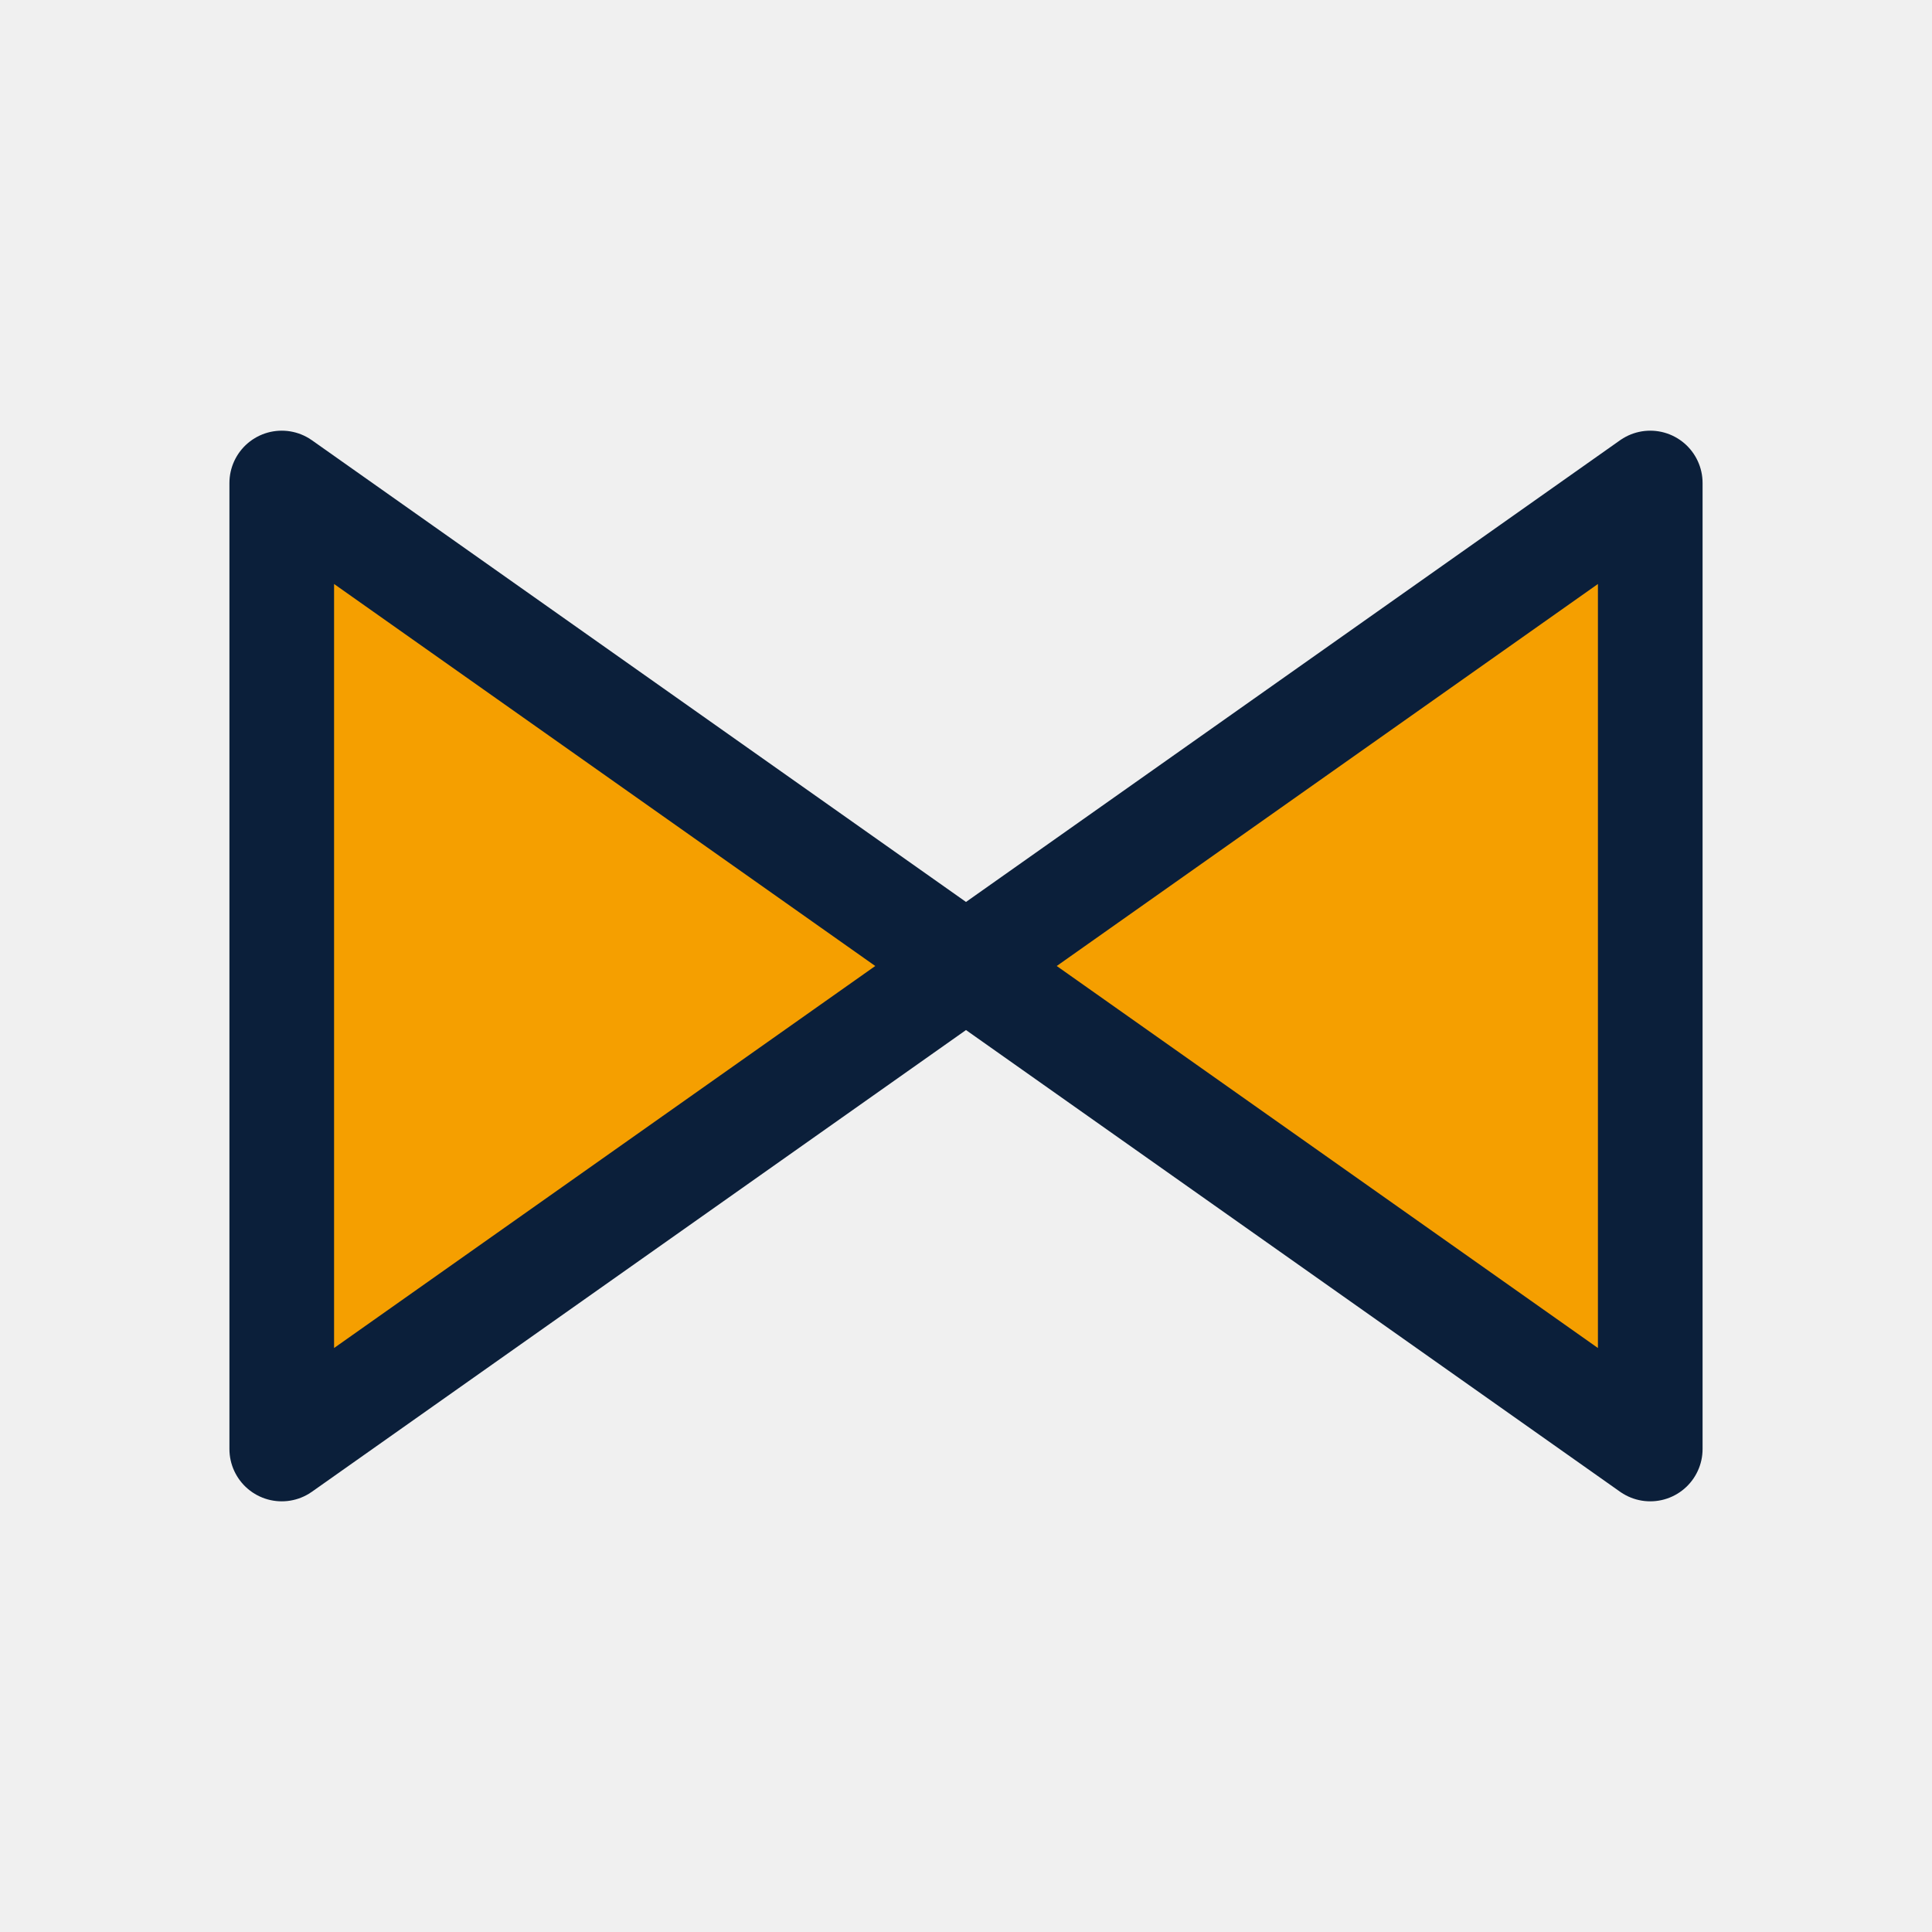
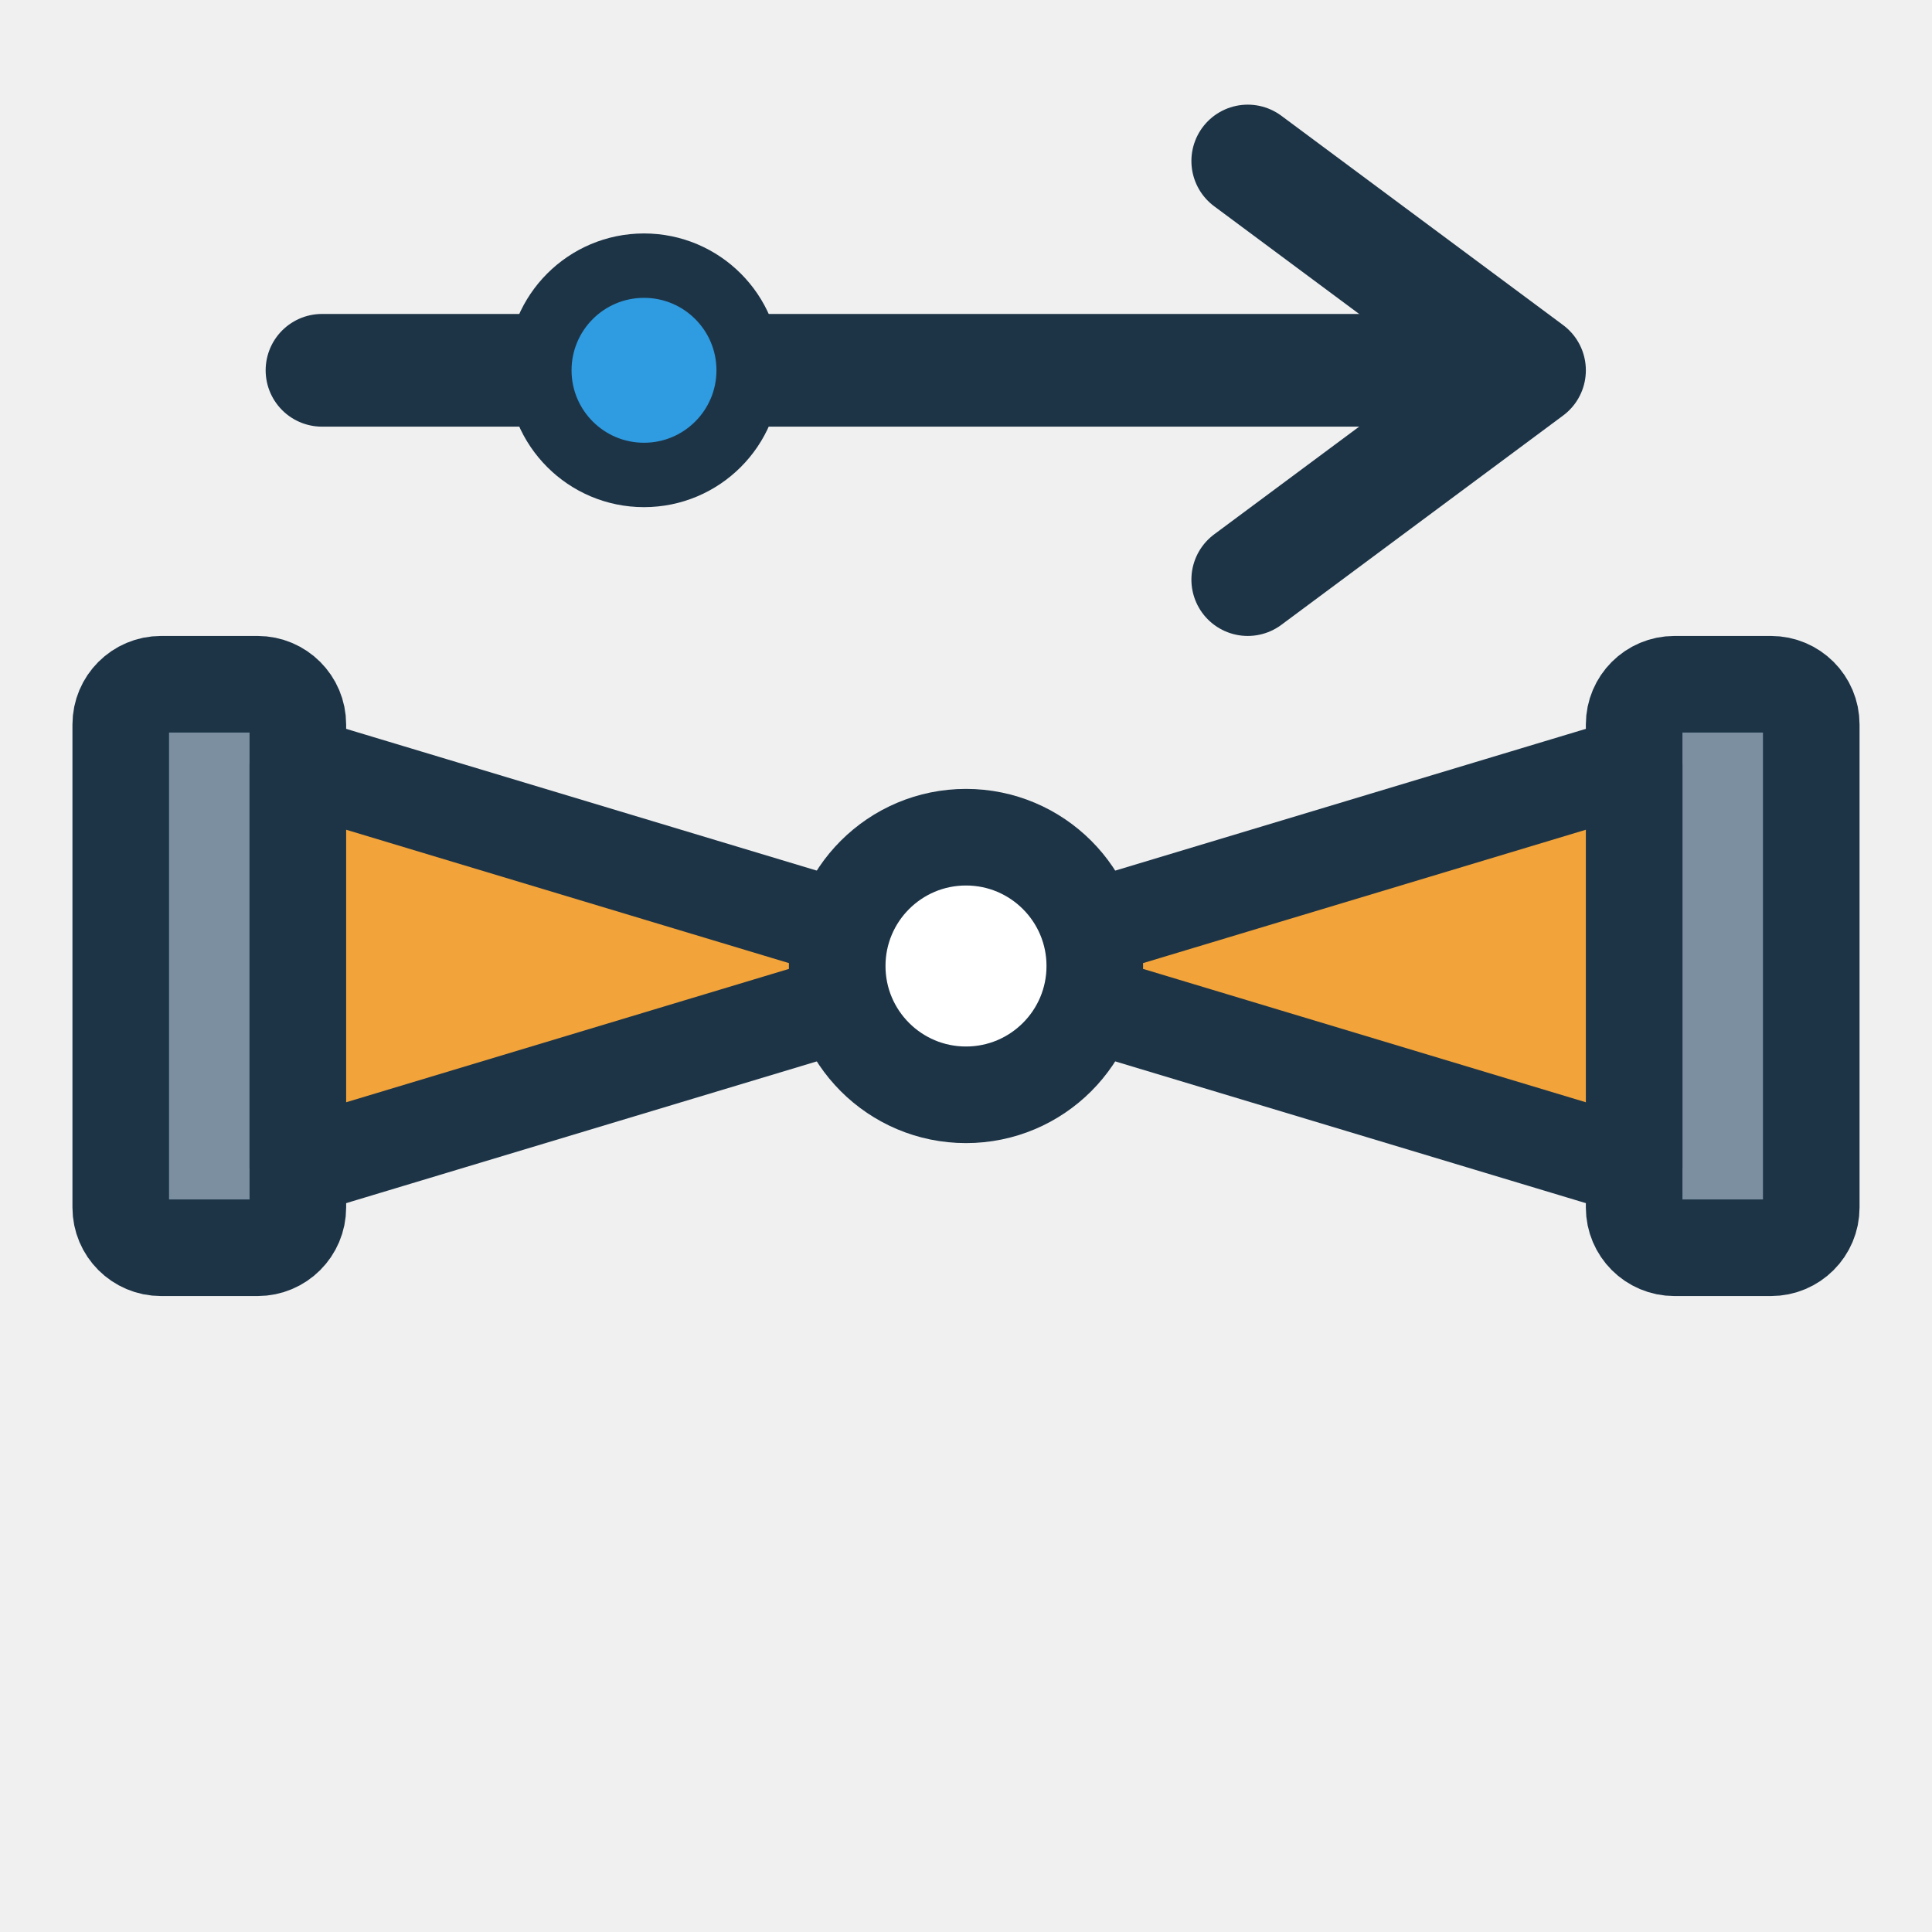
<svg xmlns="http://www.w3.org/2000/svg" viewBox="0 0 24 24">
-   <path d="M3.5 6 L12 12 L3.5 18 Z M20.5 6 L12 12 L20.5 18 Z" fill="#f59f00" stroke="#0b1f3a" stroke-width="1.3" stroke-linecap="round" stroke-linejoin="round" />
+   <rect x="1.5" y="8.5" width="2.2" height="7" rx="0.5" fill="#7b8fa1" stroke="#1d3447" stroke-width="1.2" />
+   <rect x="20.3" y="8.5" width="2.2" height="7" rx="0.5" fill="#7b8fa1" stroke="#1d3447" stroke-width="1.2" />
+   <path d="M3.7 9.5 L12 12 L3.7 14.5 Z M20.3 9.5 L12 12 L20.3 14.5 Z" fill="#f2a33a" stroke="#1d3447" stroke-width="1.2" stroke-linejoin="round" stroke-linecap="round" />
+   <circle cx="12" cy="12" r="1.6" fill="#ffffff" stroke="#1d3447" stroke-width="1.2" />
+   <path d="M4 4.6 H18.5" fill="none" stroke="#1d3447" stroke-width="1.4" stroke-linejoin="round" stroke-linecap="round" />
+   <path d="M15.5 2 L19 4.6 L15.5 7.2" fill="none" stroke="#1d3447" stroke-width="1.4" stroke-linejoin="round" stroke-linecap="round" />
+   <circle cx="8" cy="4.6" r="1.3" fill="#2f9be0" stroke="#1d3447" stroke-width="0.8" />
</svg>
